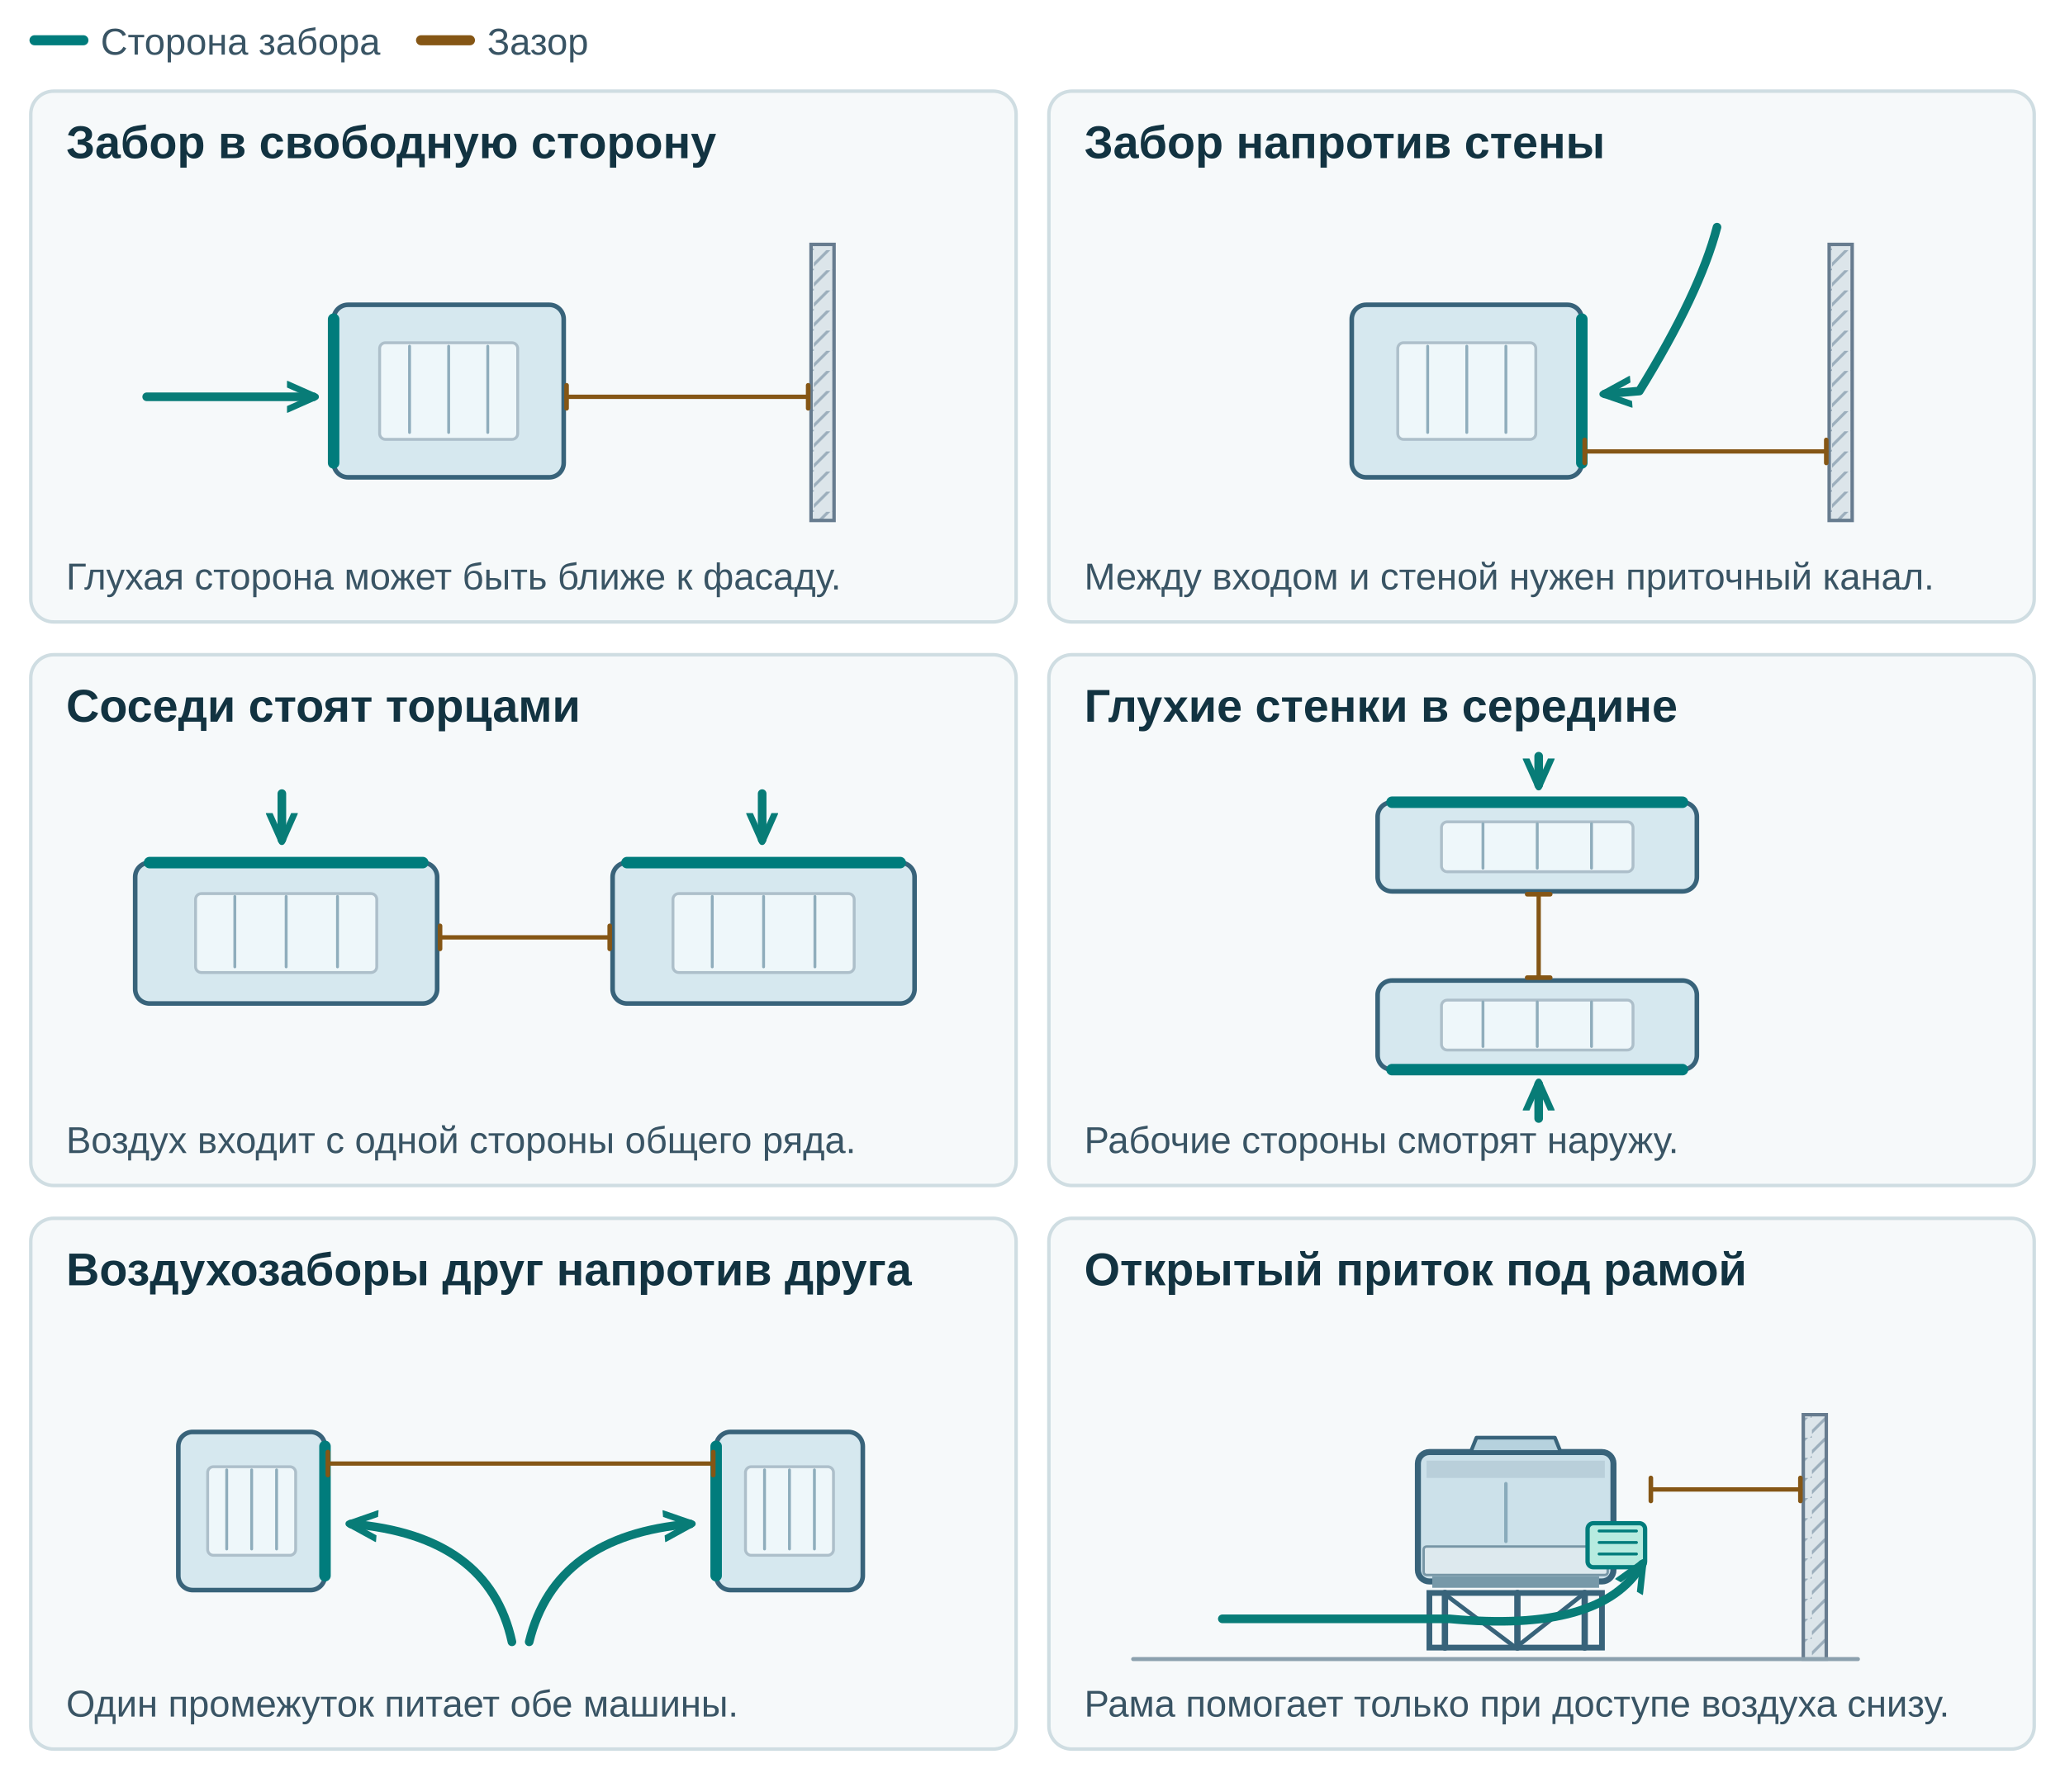
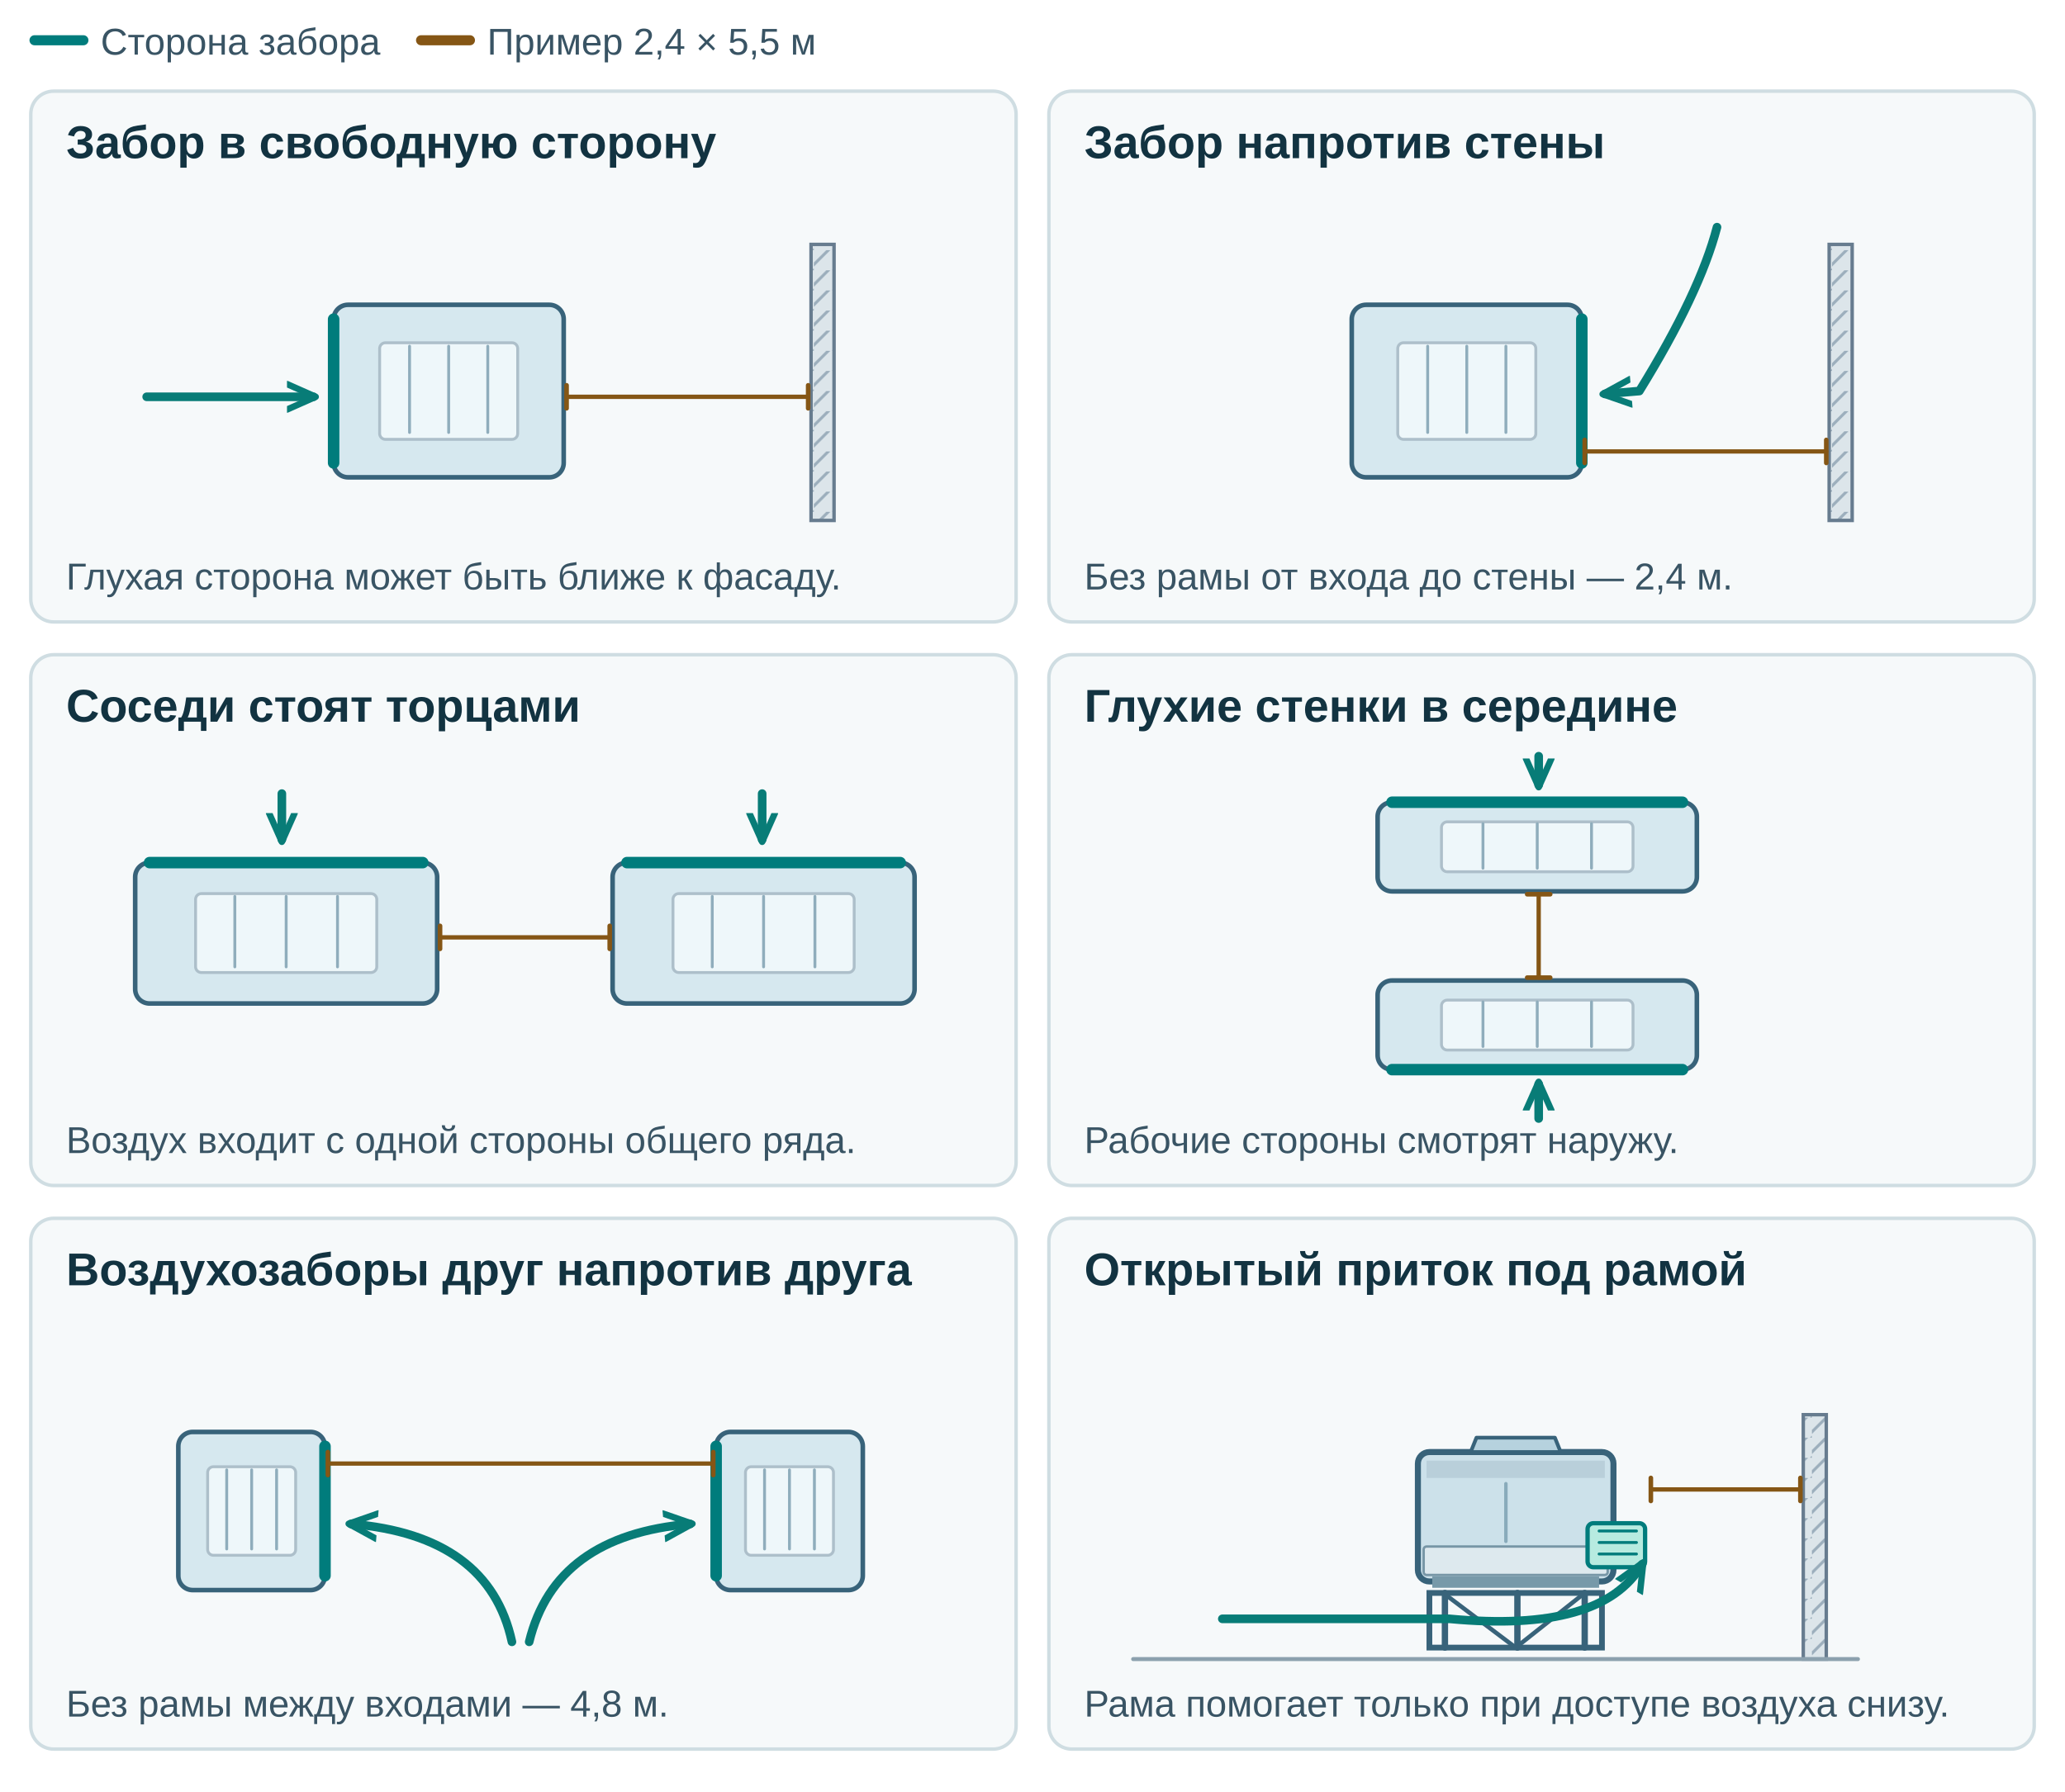
<svg xmlns="http://www.w3.org/2000/svg" role="img" aria-labelledby="t d" width="718" height="623" viewBox="0 0 718 623">
  <defs>
    <pattern id="wall" patternUnits="userSpaceOnUse" width="7" height="7">
      <rect width="7" height="7" fill="#DCE5EA" />
      <path d="M-2 7L7 -2 M4 10L10 4" stroke="#9DAFBD" stroke-width="1" />
    </pattern>
    <pattern id="inflow" patternUnits="userSpaceOnUse" width="9" height="9">
      <rect width="9" height="9" fill="#D8F1E9" />
      <path d="M1 9L9 1" stroke="#97CFC0" stroke-width="1" />
    </pattern>
    <marker id="fresh" viewBox="0 0 10 10" refX="8.3" refY="5" markerWidth="3.7" markerHeight="3.7" orient="auto">
      <path d="M0 1L9 5L0 9" fill="none" stroke="#087C77" stroke-width="2" stroke-linejoin="round" stroke-linecap="round" />
    </marker>
    <marker id="out" viewBox="0 0 10 10" refX="8.3" refY="5" markerWidth="3.7" markerHeight="3.7" orient="auto">
      <path d="M0 1L9 5L0 9" fill="none" stroke="#B5482D" stroke-width="2" stroke-linejoin="round" stroke-linecap="round" />
    </marker>
    <marker id="wind" viewBox="0 0 10 10" refX="8.3" refY="5" markerWidth="3.7" markerHeight="3.7" orient="auto">
      <path d="M0 1L9 5L0 9" fill="none" stroke="#6550A4" stroke-width="2" stroke-linejoin="round" stroke-linecap="round" />
    </marker>
    <marker id="dim" viewBox="0 0 10 10" refX="8.3" refY="5" markerWidth="3.7" markerHeight="3.7" orient="auto">
      <path d="M0 1L9 5L0 9" fill="none" stroke="#855615" stroke-width="2" stroke-linejoin="round" stroke-linecap="round" />
    </marker>
  </defs>
  <path d="M12 14L29 14" fill="none" stroke="#007C7C" stroke-width="3.5" stroke-linejoin="round" stroke-linecap="round" />
  <text x="35" y="19" font-family="Arial, sans-serif" font-size="13" font-weight="400" fill="#395464" text-anchor="start">Сторона забора</text>
  <path d="M146.4 14L163.4 14" fill="none" stroke="#855615" stroke-width="3.5" stroke-linejoin="round" stroke-linecap="round" />
-   <text x="169.4" y="19" font-family="Arial, sans-serif" font-size="13" font-weight="400" fill="#395464" text-anchor="start">Зазор</text>
+   <text x="169.4" y="19" font-family="Arial, sans-serif" font-size="13" font-weight="400" fill="#395464" text-anchor="start">Пример 2,4 × 5,5 м</text>
  <g transform="translate(10 31)">
    <rect x="0.7" y="0.7" width="342.6" height="184.6" rx="8" fill="#F6F9FA" stroke="#CFDDE2" stroke-width="1.2" />
    <text x="13" y="24" font-family="Arial, sans-serif" font-size="16" font-weight="650" fill="#123341" text-anchor="start">Забор в свободную сторону</text>
    <rect x="272" y="54" width="8" height="96" rx="0" fill="url(#wall)" stroke="#677C8F" stroke-width="1.2" />
    <rect x="106" y="75" width="80" height="60" rx="5" fill="#D6E8EF" stroke="#38637A" stroke-width="1.6" />
    <path d="M106 80L106 130" fill="none" stroke="#007C7C" stroke-width="4" stroke-linejoin="round" stroke-linecap="round" />
    <rect x="122" y="88.2" width="48" height="33.6" rx="2" fill="#EEF7FA" stroke="#ADBFCA" stroke-width="1" />
    <path d="M132.4 89.4L132.4 119.4" fill="none" stroke="#8FADBC" stroke-width="1" stroke-linejoin="round" stroke-linecap="round" />
    <path d="M146 89.4L146 119.4" fill="none" stroke="#8FADBC" stroke-width="1" stroke-linejoin="round" stroke-linecap="round" />
    <path d="M159.6 89.4L159.6 119.4" fill="none" stroke="#8FADBC" stroke-width="1" stroke-linejoin="round" stroke-linecap="round" />
    <path d="M41 107H99" fill="none" stroke="#087C77" stroke-width="3" stroke-linejoin="round" stroke-linecap="round" marker-end="url(#fresh)" />
    <path d="M187 107L271 107" fill="none" stroke="#855615" stroke-width="1.5" stroke-linejoin="round" stroke-linecap="round" />
    <path d="M187 103L187 111" fill="none" stroke="#855615" stroke-width="1.6" stroke-linejoin="round" stroke-linecap="round" />
    <path d="M271 103L271 111" fill="none" stroke="#855615" stroke-width="1.6" stroke-linejoin="round" stroke-linecap="round" />
    <text x="13" y="174" font-family="Arial, sans-serif" font-size="13" font-weight="400" fill="#395464" text-anchor="start">Глухая сторона может быть ближе к фасаду.</text>
  </g>
  <g transform="translate(364 31)">
    <rect x="0.7" y="0.7" width="342.6" height="184.6" rx="8" fill="#F6F9FA" stroke="#CFDDE2" stroke-width="1.2" />
    <text x="13" y="24" font-family="Arial, sans-serif" font-size="16" font-weight="650" fill="#123341" text-anchor="start">Забор напротив стены</text>
    <rect x="272" y="54" width="8" height="96" rx="0" fill="url(#wall)" stroke="#677C8F" stroke-width="1.2" />
    <rect x="106" y="75" width="80" height="60" rx="5" fill="#D6E8EF" stroke="#38637A" stroke-width="1.6" />
    <path d="M186 80L186 130" fill="none" stroke="#007C7C" stroke-width="4" stroke-linejoin="round" stroke-linecap="round" />
    <rect x="122" y="88.2" width="48" height="33.6" rx="2" fill="#EEF7FA" stroke="#ADBFCA" stroke-width="1" />
    <path d="M132.4 89.4L132.4 119.4" fill="none" stroke="#8FADBC" stroke-width="1" stroke-linejoin="round" stroke-linecap="round" />
    <path d="M146 89.4L146 119.4" fill="none" stroke="#8FADBC" stroke-width="1" stroke-linejoin="round" stroke-linecap="round" />
    <path d="M159.6 89.4L159.6 119.4" fill="none" stroke="#8FADBC" stroke-width="1" stroke-linejoin="round" stroke-linecap="round" />
    <path d="M233 48Q227 71 206 105L194 106" fill="none" stroke="#087C77" stroke-width="3" stroke-linejoin="round" stroke-linecap="round" marker-end="url(#fresh)" />
    <path d="M187 126L271 126" fill="none" stroke="#855615" stroke-width="1.5" stroke-linejoin="round" stroke-linecap="round" />
    <path d="M187 122L187 130" fill="none" stroke="#855615" stroke-width="1.6" stroke-linejoin="round" stroke-linecap="round" />
    <path d="M271 122L271 130" fill="none" stroke="#855615" stroke-width="1.6" stroke-linejoin="round" stroke-linecap="round" />
-     <text x="13" y="174" font-family="Arial, sans-serif" font-size="13" font-weight="400" fill="#395464" text-anchor="start">Между входом и стеной нужен приточный канал.</text>
+     <text x="13" y="174" font-family="Arial, sans-serif" font-size="13" font-weight="400" fill="#395464" text-anchor="start">Без рамы от входа до стены — 2,4 м.</text>
  </g>
  <g transform="translate(10 227)">
    <rect x="0.7" y="0.7" width="342.6" height="184.6" rx="8" fill="#F6F9FA" stroke="#CFDDE2" stroke-width="1.2" />
    <text x="13" y="24" font-family="Arial, sans-serif" font-size="16" font-weight="650" fill="#123341" text-anchor="start">Соседи стоят торцами</text>
    <rect x="37" y="73" width="105" height="49" rx="5" fill="#D6E8EF" stroke="#38637A" stroke-width="1.6" />
    <path d="M42 73L137 73" fill="none" stroke="#007C7C" stroke-width="4" stroke-linejoin="round" stroke-linecap="round" />
    <rect x="58" y="83.78" width="63" height="27.44" rx="2" fill="#EEF7FA" stroke="#ADBFCA" stroke-width="1" />
    <path d="M71.65 84.76L71.65 109.26" fill="none" stroke="#8FADBC" stroke-width="1" stroke-linejoin="round" stroke-linecap="round" />
    <path d="M89.5 84.76L89.5 109.26" fill="none" stroke="#8FADBC" stroke-width="1" stroke-linejoin="round" stroke-linecap="round" />
    <path d="M107.35 84.76L107.35 109.26" fill="none" stroke="#8FADBC" stroke-width="1" stroke-linejoin="round" stroke-linecap="round" />
    <rect x="203" y="73" width="105" height="49" rx="5" fill="#D6E8EF" stroke="#38637A" stroke-width="1.6" />
    <path d="M208 73L303 73" fill="none" stroke="#007C7C" stroke-width="4" stroke-linejoin="round" stroke-linecap="round" />
    <rect x="224" y="83.78" width="63" height="27.44" rx="2" fill="#EEF7FA" stroke="#ADBFCA" stroke-width="1" />
    <path d="M237.65 84.76L237.65 109.26" fill="none" stroke="#8FADBC" stroke-width="1" stroke-linejoin="round" stroke-linecap="round" />
    <path d="M255.5 84.76L255.5 109.26" fill="none" stroke="#8FADBC" stroke-width="1" stroke-linejoin="round" stroke-linecap="round" />
    <path d="M273.35 84.76L273.35 109.26" fill="none" stroke="#8FADBC" stroke-width="1" stroke-linejoin="round" stroke-linecap="round" />
    <path d="M88 49V65" fill="none" stroke="#087C77" stroke-width="3" stroke-linejoin="round" stroke-linecap="round" marker-end="url(#fresh)" />
    <path d="M255 49V65" fill="none" stroke="#087C77" stroke-width="3" stroke-linejoin="round" stroke-linecap="round" marker-end="url(#fresh)" />
    <path d="M143 99L202 99" fill="none" stroke="#855615" stroke-width="1.5" stroke-linejoin="round" stroke-linecap="round" />
    <path d="M143 95L143 103" fill="none" stroke="#855615" stroke-width="1.6" stroke-linejoin="round" stroke-linecap="round" />
    <path d="M202 95L202 103" fill="none" stroke="#855615" stroke-width="1.6" stroke-linejoin="round" stroke-linecap="round" />
    <text x="13" y="174" font-family="Arial, sans-serif" font-size="13" font-weight="400" fill="#395464" text-anchor="start">Воздух входит с одной стороны общего ряда.</text>
  </g>
  <g transform="translate(364 227)">
    <rect x="0.7" y="0.7" width="342.6" height="184.6" rx="8" fill="#F6F9FA" stroke="#CFDDE2" stroke-width="1.2" />
    <text x="13" y="24" font-family="Arial, sans-serif" font-size="16" font-weight="650" fill="#123341" text-anchor="start">Глухие стенки в середине</text>
    <rect x="115" y="52" width="111" height="31" rx="5" fill="#D6E8EF" stroke="#38637A" stroke-width="1.6" />
    <path d="M120 52L221 52" fill="none" stroke="#007C7C" stroke-width="4" stroke-linejoin="round" stroke-linecap="round" />
    <rect x="137.2" y="58.82" width="66.6" height="17.36" rx="2" fill="#EEF7FA" stroke="#ADBFCA" stroke-width="1" />
    <path d="M151.63 59.44L151.63 74.94" fill="none" stroke="#8FADBC" stroke-width="1" stroke-linejoin="round" stroke-linecap="round" />
    <path d="M170.5 59.44L170.5 74.94" fill="none" stroke="#8FADBC" stroke-width="1" stroke-linejoin="round" stroke-linecap="round" />
    <path d="M189.37 59.44L189.37 74.94" fill="none" stroke="#8FADBC" stroke-width="1" stroke-linejoin="round" stroke-linecap="round" />
    <rect x="115" y="114" width="111" height="31" rx="5" fill="#D6E8EF" stroke="#38637A" stroke-width="1.6" />
    <path d="M120 145L221 145" fill="none" stroke="#007C7C" stroke-width="4" stroke-linejoin="round" stroke-linecap="round" />
    <rect x="137.2" y="120.82" width="66.6" height="17.36" rx="2" fill="#EEF7FA" stroke="#ADBFCA" stroke-width="1" />
    <path d="M151.63 121.44L151.63 136.94" fill="none" stroke="#8FADBC" stroke-width="1" stroke-linejoin="round" stroke-linecap="round" />
    <path d="M170.5 121.44L170.5 136.94" fill="none" stroke="#8FADBC" stroke-width="1" stroke-linejoin="round" stroke-linecap="round" />
    <path d="M189.37 121.44L189.37 136.94" fill="none" stroke="#8FADBC" stroke-width="1" stroke-linejoin="round" stroke-linecap="round" />
    <path d="M171 36V46" fill="none" stroke="#087C77" stroke-width="3" stroke-linejoin="round" stroke-linecap="round" marker-end="url(#fresh)" />
    <path d="M171 162V150" fill="none" stroke="#087C77" stroke-width="3" stroke-linejoin="round" stroke-linecap="round" marker-end="url(#fresh)" />
    <path d="M171 84L171 113" fill="none" stroke="#855615" stroke-width="1.5" stroke-linejoin="round" stroke-linecap="round" />
    <path d="M167 84L175 84" fill="none" stroke="#855615" stroke-width="1.6" stroke-linejoin="round" stroke-linecap="round" />
    <path d="M167 113L175 113" fill="none" stroke="#855615" stroke-width="1.6" stroke-linejoin="round" stroke-linecap="round" />
    <text x="13" y="174" font-family="Arial, sans-serif" font-size="13" font-weight="400" fill="#395464" text-anchor="start">Рабочие стороны смотрят наружу.</text>
  </g>
  <g transform="translate(10 423)">
    <rect x="0.7" y="0.7" width="342.6" height="184.6" rx="8" fill="#F6F9FA" stroke="#CFDDE2" stroke-width="1.2" />
    <text x="13" y="24" font-family="Arial, sans-serif" font-size="16" font-weight="650" fill="#123341" text-anchor="start">Воздухозаборы друг напротив друга</text>
    <rect x="52" y="75" width="51" height="55" rx="5" fill="#D6E8EF" stroke="#38637A" stroke-width="1.6" />
    <path d="M103 80L103 125" fill="none" stroke="#007C7C" stroke-width="4" stroke-linejoin="round" stroke-linecap="round" />
    <rect x="62.2" y="87.1" width="30.6" height="30.8" rx="2" fill="#EEF7FA" stroke="#ADBFCA" stroke-width="1" />
    <path d="M68.83 88.2L68.83 115.7" fill="none" stroke="#8FADBC" stroke-width="1" stroke-linejoin="round" stroke-linecap="round" />
    <path d="M77.5 88.2L77.5 115.7" fill="none" stroke="#8FADBC" stroke-width="1" stroke-linejoin="round" stroke-linecap="round" />
    <path d="M86.17 88.2L86.17 115.7" fill="none" stroke="#8FADBC" stroke-width="1" stroke-linejoin="round" stroke-linecap="round" />
    <rect x="239" y="75" width="51" height="55" rx="5" fill="#D6E8EF" stroke="#38637A" stroke-width="1.6" />
    <path d="M239 80L239 125" fill="none" stroke="#007C7C" stroke-width="4" stroke-linejoin="round" stroke-linecap="round" />
    <rect x="249.2" y="87.1" width="30.6" height="30.8" rx="2" fill="#EEF7FA" stroke="#ADBFCA" stroke-width="1" />
    <path d="M255.83 88.2L255.83 115.7" fill="none" stroke="#8FADBC" stroke-width="1" stroke-linejoin="round" stroke-linecap="round" />
    <path d="M264.5 88.2L264.5 115.7" fill="none" stroke="#8FADBC" stroke-width="1" stroke-linejoin="round" stroke-linecap="round" />
    <path d="M273.17 88.2L273.17 115.7" fill="none" stroke="#8FADBC" stroke-width="1" stroke-linejoin="round" stroke-linecap="round" />
    <path d="M168 148Q160 111 112 107" fill="none" stroke="#087C77" stroke-width="3" stroke-linejoin="round" stroke-linecap="round" marker-end="url(#fresh)" />
    <path d="M174 148Q183 111 230 107" fill="none" stroke="#087C77" stroke-width="3" stroke-linejoin="round" stroke-linecap="round" marker-end="url(#fresh)" />
    <path d="M104 86L238 86" fill="none" stroke="#855615" stroke-width="1.5" stroke-linejoin="round" stroke-linecap="round" />
    <path d="M104 82L104 90" fill="none" stroke="#855615" stroke-width="1.6" stroke-linejoin="round" stroke-linecap="round" />
    <path d="M238 82L238 90" fill="none" stroke="#855615" stroke-width="1.6" stroke-linejoin="round" stroke-linecap="round" />
-     <text x="13" y="174" font-family="Arial, sans-serif" font-size="13" font-weight="400" fill="#395464" text-anchor="start">Один промежуток питает обе машины.</text>
+     <text x="13" y="174" font-family="Arial, sans-serif" font-size="13" font-weight="400" fill="#395464" text-anchor="start">Без рамы между входами — 4,8 м.</text>
  </g>
  <g transform="translate(364 423)">
    <rect x="0.7" y="0.7" width="342.6" height="184.6" rx="8" fill="#F6F9FA" stroke="#CFDDE2" stroke-width="1.2" />
    <text x="13" y="24" font-family="Arial, sans-serif" font-size="16" font-weight="650" fill="#123341" text-anchor="start">Открытый приток под рамой</text>
    <rect x="263" y="69" width="8" height="85" rx="0" fill="url(#wall)" stroke="#677C8F" stroke-width="1.2" />
    <g transform="translate(322 0) scale(-1 1)">
      <rect x="125" y="82" width="68" height="45" rx="4" fill="#CCE1EA" stroke="#38637A" stroke-width="2.1" />
      <rect x="128" y="85" width="62" height="6" rx="0" fill="#B9CFDA" stroke="none" stroke-width="0" />
      <path d="M162.4 93L162.4 113.05" fill="none" stroke="#89ABBB" stroke-width="1.2" stroke-linejoin="round" stroke-linecap="round" />
      <rect x="127" y="114.85" width="64" height="9.9" rx="1" fill="#DDE9EE" stroke="#7796A6" stroke-width="0.85" />
      <rect x="130" y="125.2" width="58" height="4" rx="0" fill="#7799A9" stroke="none" stroke-width="0" />
      <rect x="114" y="106.75" width="20" height="15.3" rx="2" fill="#B7EBE0" stroke="#007C7C" stroke-width="1.5" />
      <path d="M117 109.45L130 109.45" fill="none" stroke="#007C7C" stroke-width="1" stroke-linejoin="round" stroke-linecap="round" />
      <path d="M117 113.45L130 113.45" fill="none" stroke="#007C7C" stroke-width="1" stroke-linejoin="round" stroke-linecap="round" />
      <path d="M117 117.45L130 117.45" fill="none" stroke="#007C7C" stroke-width="1" stroke-linejoin="round" stroke-linecap="round" />
      <path d="M143.36 82 l2 -5 h27.28 l2 5 Z" fill="#B6D2DE" stroke="#38637A" stroke-width="1.3" stroke-linejoin="round" stroke-linecap="round" />
      <rect x="129" y="131" width="60" height="19" rx="0" fill="none" stroke="#38637A" stroke-width="2" />
      <path d="M135 131L135 150" fill="none" stroke="#38637A" stroke-width="2.2" stroke-linejoin="round" stroke-linecap="round" />
      <path d="M158.4 131L158.4 150" fill="none" stroke="#38637A" stroke-width="2.2" stroke-linejoin="round" stroke-linecap="round" />
      <path d="M183.6 131L183.6 150" fill="none" stroke="#38637A" stroke-width="2.2" stroke-linejoin="round" stroke-linecap="round" />
      <path d="M135 131L159 150" fill="none" stroke="#38637A" stroke-width="1.5" stroke-linejoin="round" stroke-linecap="round" />
      <path d="M159 150L184.2 131" fill="none" stroke="#38637A" stroke-width="1.5" stroke-linejoin="round" stroke-linecap="round" />
    </g>
    <path d="M30 154L282 154" fill="none" stroke="#8CA1AE" stroke-width="1.4" stroke-linejoin="round" stroke-linecap="round" />
    <path d="M61 140H140Q193 145 207 121" fill="none" stroke="#087C77" stroke-width="3" stroke-linejoin="round" stroke-linecap="round" marker-end="url(#fresh)" />
    <path d="M210 95L262 95" fill="none" stroke="#855615" stroke-width="1.5" stroke-linejoin="round" stroke-linecap="round" />
    <path d="M210 91L210 99" fill="none" stroke="#855615" stroke-width="1.6" stroke-linejoin="round" stroke-linecap="round" />
    <path d="M262 91L262 99" fill="none" stroke="#855615" stroke-width="1.6" stroke-linejoin="round" stroke-linecap="round" />
    <text x="13" y="174" font-family="Arial, sans-serif" font-size="13" font-weight="400" fill="#395464" text-anchor="start">Рама помогает только при доступе воздуха снизу.</text>
  </g>
</svg>
